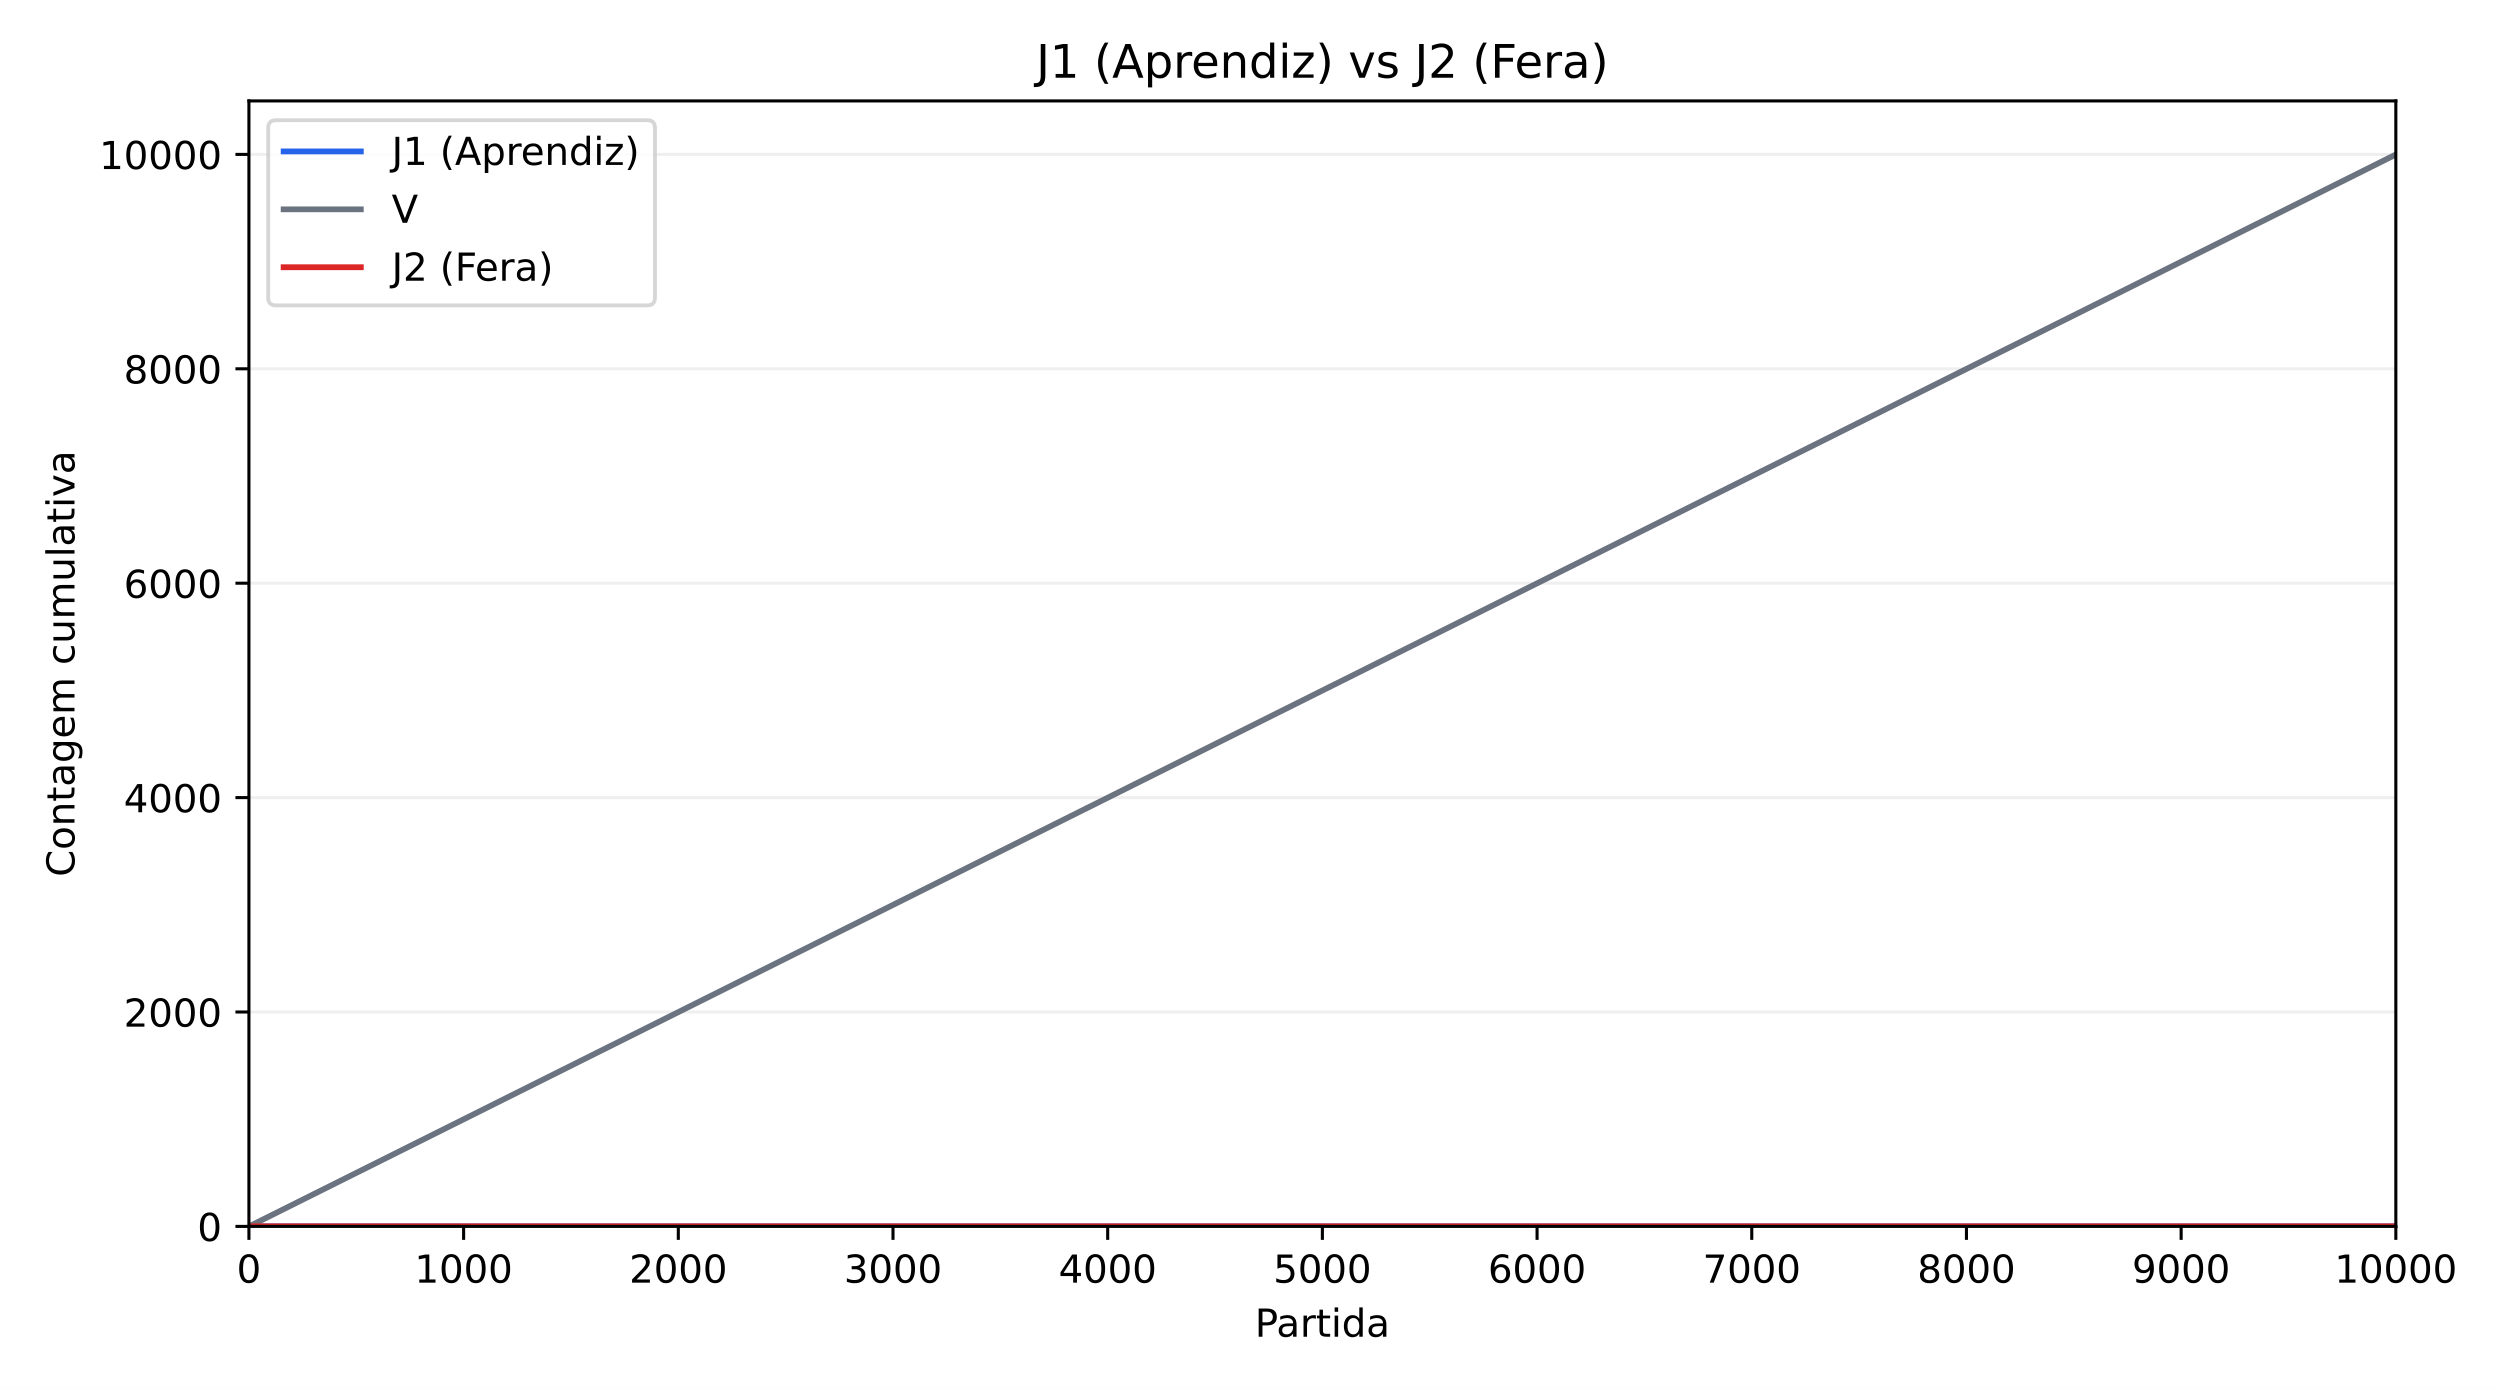
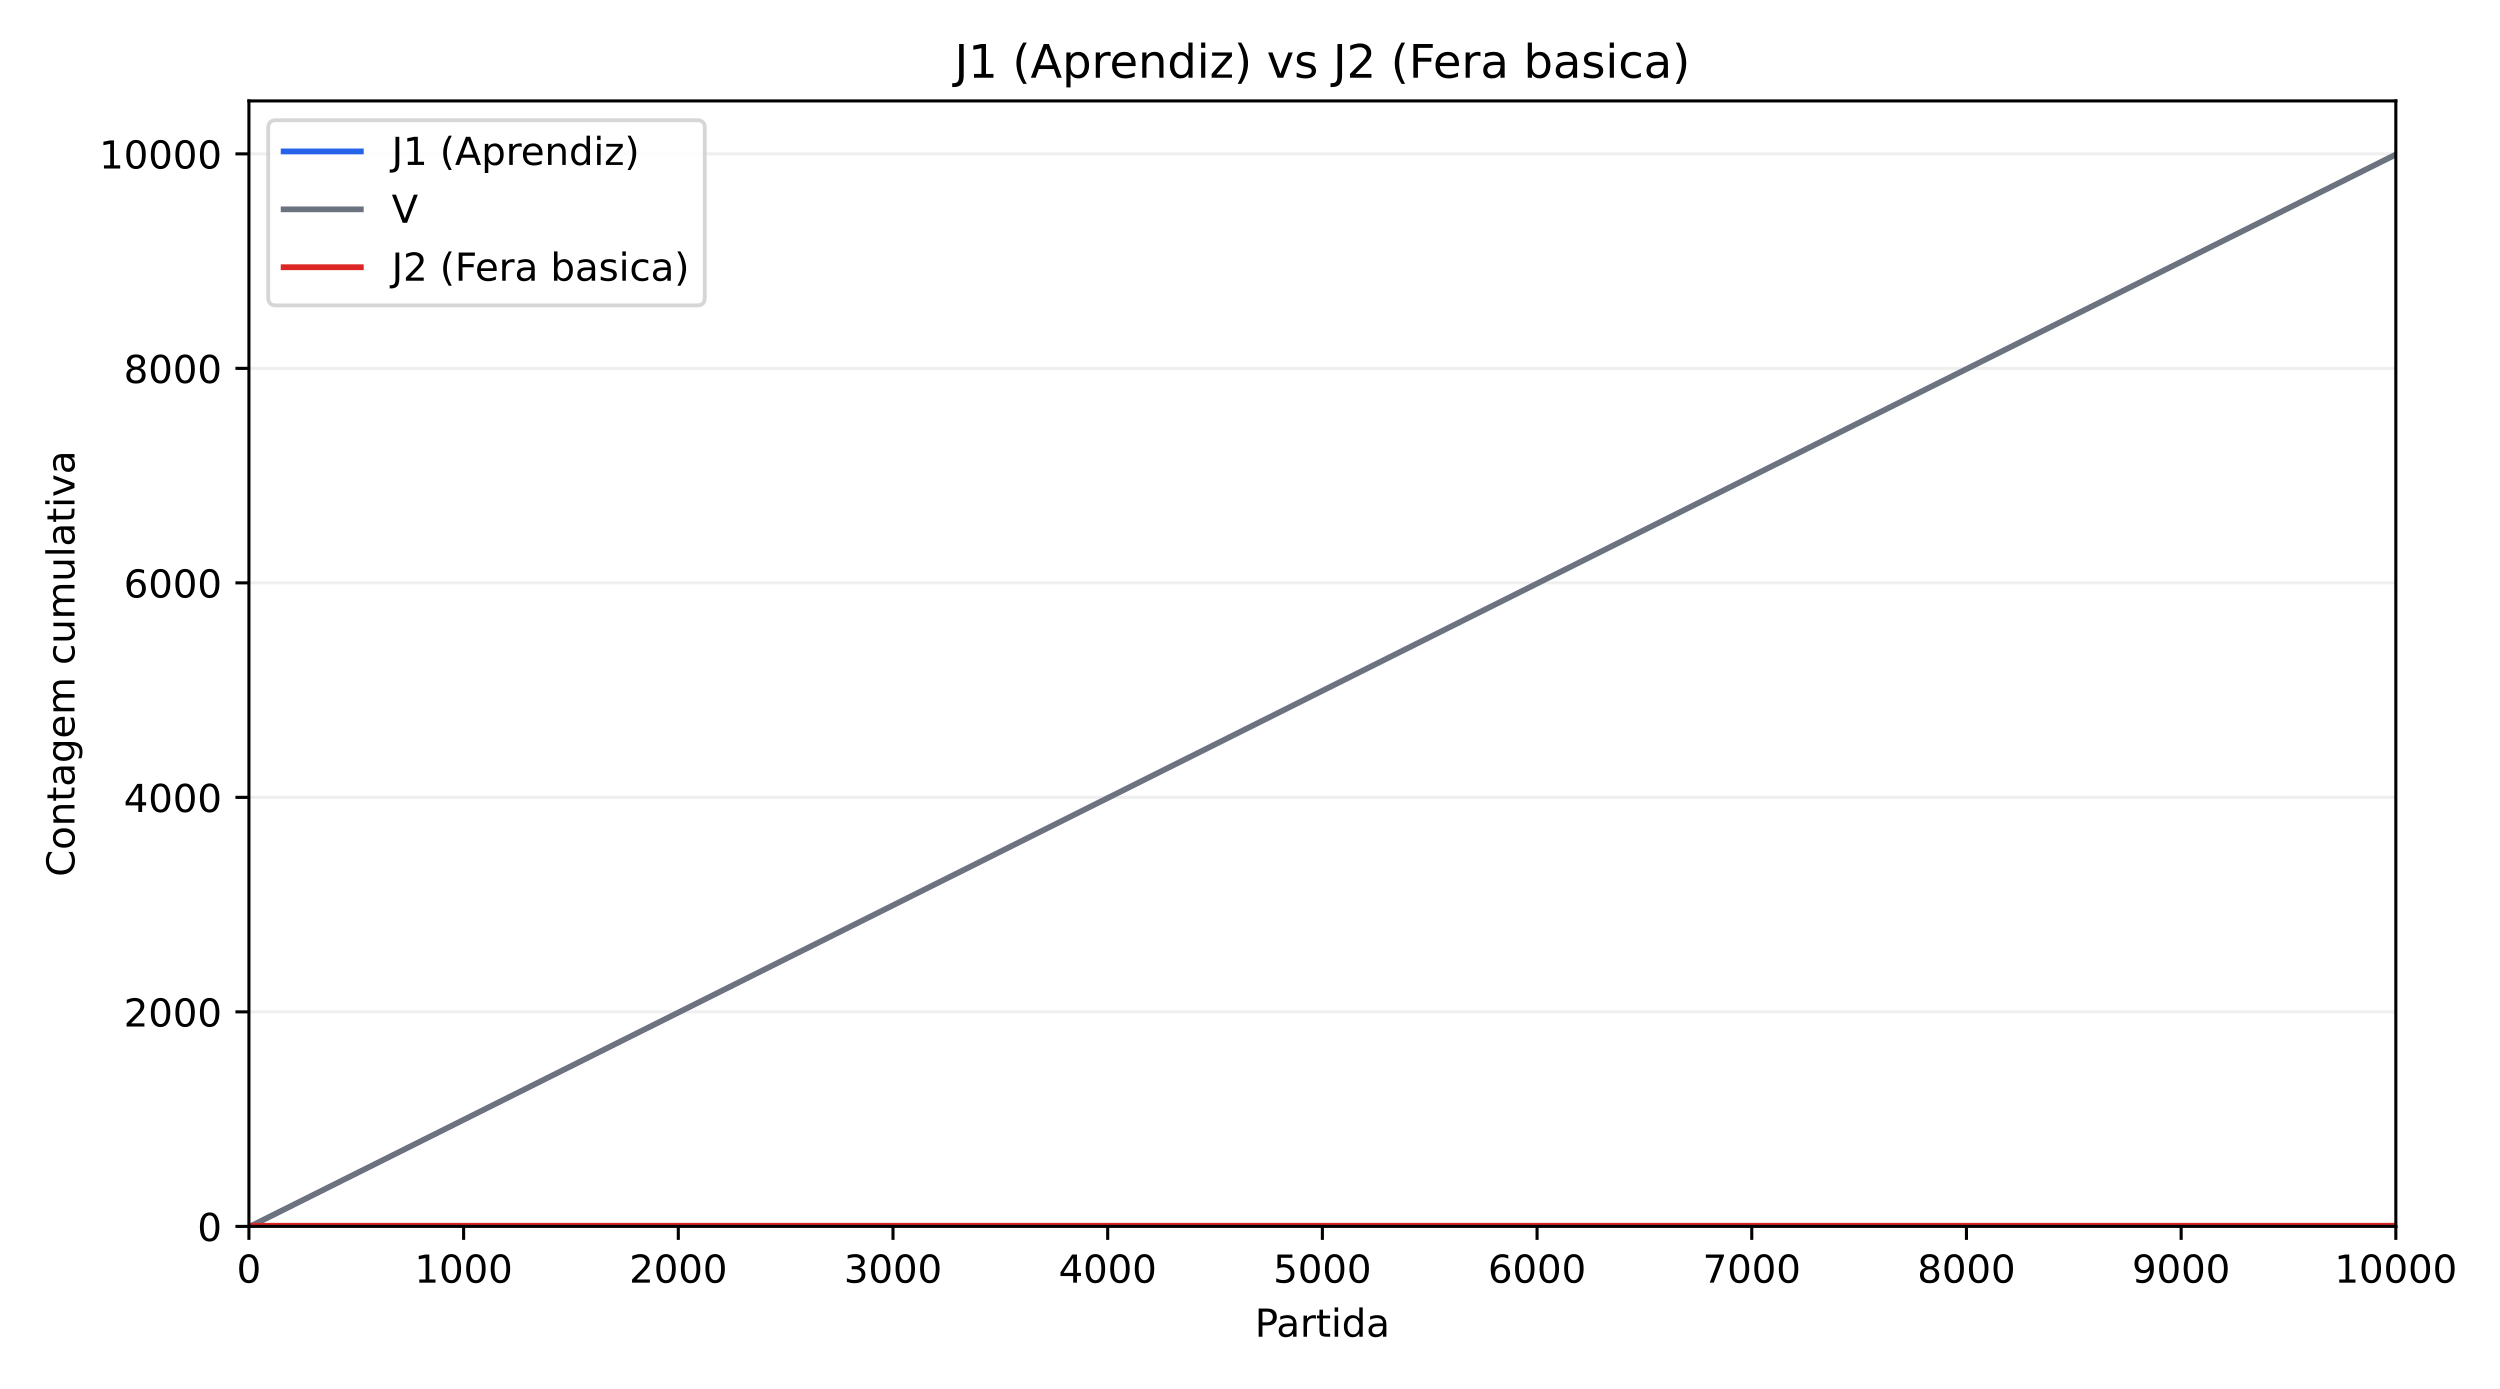
<svg xmlns="http://www.w3.org/2000/svg" xmlns:xlink="http://www.w3.org/1999/xlink" width="648pt" height="360pt" viewBox="0 0 648 360" version="1.1">
  <defs>
    <style type="text/css">*{stroke-linejoin: round; stroke-linecap: butt}</style>
  </defs>
  <g id="figure_1">
    <g id="patch_1">
      <path d="M 0 360  L 648 360  L 648 0  L 0 0  z " style="fill: #ffffff" />
    </g>
    <g id="axes_1">
      <g id="patch_2">
        <path d="M 64.522 317.878  L 621 317.878  L 621 26.16  L 64.522 26.16  z " style="fill: #ffffff" />
      </g>
      <g id="matplotlib.axis_1">
        <g id="xtick_1">
          <g id="line2d_1">
            <defs>
-               <path id="mc4c2d7eb47" d="M 0 0  L 0 3.5  " style="stroke: #000000; stroke-width: 0.8" />
+               <path id="me29ccd11de" d="M 0 0  L 0 3.5  " style="stroke: #000000; stroke-width: 0.8" />
            </defs>
            <g>
-               <use xlink:href="#mc4c2d7eb47" x="64.522" y="317.878" style="stroke: #000000; stroke-width: 0.8" />
+               <use xlink:href="#me29ccd11de" x="64.522" y="317.878" style="stroke: #000000; stroke-width: 0.8" />
            </g>
          </g>
          <g id="text_1">
            <text style="font-size: 10px; font-family: 'DejaVu Sans', 'Bitstream Vera Sans', 'Computer Modern Sans Serif', 'Lucida Grande', 'Verdana', 'Geneva', 'Lucid', 'Arial', 'Helvetica', 'Avant Garde', sans-serif; text-anchor: middle" x="64.522" y="332.475" transform="rotate(-0 64.52234 332.4753)">0</text>
          </g>
        </g>
        <g id="xtick_2">
          <g id="line2d_2">
            <g>
-               <use xlink:href="#mc4c2d7eb47" x="120.17" y="317.878" style="stroke: #000000; stroke-width: 0.8" />
+               <use xlink:href="#me29ccd11de" x="120.17" y="317.878" style="stroke: #000000; stroke-width: 0.8" />
            </g>
          </g>
          <g id="text_2">
            <text style="font-size: 10px; font-family: 'DejaVu Sans', 'Bitstream Vera Sans', 'Computer Modern Sans Serif', 'Lucida Grande', 'Verdana', 'Geneva', 'Lucid', 'Arial', 'Helvetica', 'Avant Garde', sans-serif; text-anchor: middle" x="120.17" y="332.475" transform="rotate(-0 120.1701 332.4753)">1000</text>
          </g>
        </g>
        <g id="xtick_3">
          <g id="line2d_3">
            <g>
-               <use xlink:href="#mc4c2d7eb47" x="175.818" y="317.878" style="stroke: #000000; stroke-width: 0.8" />
+               <use xlink:href="#me29ccd11de" x="175.818" y="317.878" style="stroke: #000000; stroke-width: 0.8" />
            </g>
          </g>
          <g id="text_3">
            <text style="font-size: 10px; font-family: 'DejaVu Sans', 'Bitstream Vera Sans', 'Computer Modern Sans Serif', 'Lucida Grande', 'Verdana', 'Geneva', 'Lucid', 'Arial', 'Helvetica', 'Avant Garde', sans-serif; text-anchor: middle" x="175.818" y="332.475" transform="rotate(-0 175.8179 332.4753)">2000</text>
          </g>
        </g>
        <g id="xtick_4">
          <g id="line2d_4">
            <g>
-               <use xlink:href="#mc4c2d7eb47" x="231.466" y="317.878" style="stroke: #000000; stroke-width: 0.8" />
+               <use xlink:href="#me29ccd11de" x="231.466" y="317.878" style="stroke: #000000; stroke-width: 0.8" />
            </g>
          </g>
          <g id="text_4">
            <text style="font-size: 10px; font-family: 'DejaVu Sans', 'Bitstream Vera Sans', 'Computer Modern Sans Serif', 'Lucida Grande', 'Verdana', 'Geneva', 'Lucid', 'Arial', 'Helvetica', 'Avant Garde', sans-serif; text-anchor: middle" x="231.466" y="332.475" transform="rotate(-0 231.4656 332.4753)">3000</text>
          </g>
        </g>
        <g id="xtick_5">
          <g id="line2d_5">
            <g>
-               <use xlink:href="#mc4c2d7eb47" x="287.113" y="317.878" style="stroke: #000000; stroke-width: 0.8" />
+               <use xlink:href="#me29ccd11de" x="287.113" y="317.878" style="stroke: #000000; stroke-width: 0.8" />
            </g>
          </g>
          <g id="text_5">
            <text style="font-size: 10px; font-family: 'DejaVu Sans', 'Bitstream Vera Sans', 'Computer Modern Sans Serif', 'Lucida Grande', 'Verdana', 'Geneva', 'Lucid', 'Arial', 'Helvetica', 'Avant Garde', sans-serif; text-anchor: middle" x="287.113" y="332.475" transform="rotate(-0 287.1134 332.4753)">4000</text>
          </g>
        </g>
        <g id="xtick_6">
          <g id="line2d_6">
            <g>
-               <use xlink:href="#mc4c2d7eb47" x="342.761" y="317.878" style="stroke: #000000; stroke-width: 0.8" />
+               <use xlink:href="#me29ccd11de" x="342.761" y="317.878" style="stroke: #000000; stroke-width: 0.8" />
            </g>
          </g>
          <g id="text_6">
            <text style="font-size: 10px; font-family: 'DejaVu Sans', 'Bitstream Vera Sans', 'Computer Modern Sans Serif', 'Lucida Grande', 'Verdana', 'Geneva', 'Lucid', 'Arial', 'Helvetica', 'Avant Garde', sans-serif; text-anchor: middle" x="342.761" y="332.475" transform="rotate(-0 342.7612 332.4753)">5000</text>
          </g>
        </g>
        <g id="xtick_7">
          <g id="line2d_7">
            <g>
-               <use xlink:href="#mc4c2d7eb47" x="398.409" y="317.878" style="stroke: #000000; stroke-width: 0.8" />
+               <use xlink:href="#me29ccd11de" x="398.409" y="317.878" style="stroke: #000000; stroke-width: 0.8" />
            </g>
          </g>
          <g id="text_7">
            <text style="font-size: 10px; font-family: 'DejaVu Sans', 'Bitstream Vera Sans', 'Computer Modern Sans Serif', 'Lucida Grande', 'Verdana', 'Geneva', 'Lucid', 'Arial', 'Helvetica', 'Avant Garde', sans-serif; text-anchor: middle" x="398.409" y="332.475" transform="rotate(-0 398.4089 332.4753)">6000</text>
          </g>
        </g>
        <g id="xtick_8">
          <g id="line2d_8">
            <g>
-               <use xlink:href="#mc4c2d7eb47" x="454.057" y="317.878" style="stroke: #000000; stroke-width: 0.8" />
+               <use xlink:href="#me29ccd11de" x="454.057" y="317.878" style="stroke: #000000; stroke-width: 0.8" />
            </g>
          </g>
          <g id="text_8">
            <text style="font-size: 10px; font-family: 'DejaVu Sans', 'Bitstream Vera Sans', 'Computer Modern Sans Serif', 'Lucida Grande', 'Verdana', 'Geneva', 'Lucid', 'Arial', 'Helvetica', 'Avant Garde', sans-serif; text-anchor: middle" x="454.057" y="332.475" transform="rotate(-0 454.0567 332.4753)">7000</text>
          </g>
        </g>
        <g id="xtick_9">
          <g id="line2d_9">
            <g>
-               <use xlink:href="#mc4c2d7eb47" x="509.704" y="317.878" style="stroke: #000000; stroke-width: 0.8" />
+               <use xlink:href="#me29ccd11de" x="509.704" y="317.878" style="stroke: #000000; stroke-width: 0.8" />
            </g>
          </g>
          <g id="text_9">
            <text style="font-size: 10px; font-family: 'DejaVu Sans', 'Bitstream Vera Sans', 'Computer Modern Sans Serif', 'Lucida Grande', 'Verdana', 'Geneva', 'Lucid', 'Arial', 'Helvetica', 'Avant Garde', sans-serif; text-anchor: middle" x="509.704" y="332.475" transform="rotate(-0 509.7045 332.4753)">8000</text>
          </g>
        </g>
        <g id="xtick_10">
          <g id="line2d_10">
            <g>
-               <use xlink:href="#mc4c2d7eb47" x="565.352" y="317.878" style="stroke: #000000; stroke-width: 0.8" />
+               <use xlink:href="#me29ccd11de" x="565.352" y="317.878" style="stroke: #000000; stroke-width: 0.8" />
            </g>
          </g>
          <g id="text_10">
            <text style="font-size: 10px; font-family: 'DejaVu Sans', 'Bitstream Vera Sans', 'Computer Modern Sans Serif', 'Lucida Grande', 'Verdana', 'Geneva', 'Lucid', 'Arial', 'Helvetica', 'Avant Garde', sans-serif; text-anchor: middle" x="565.352" y="332.475" transform="rotate(-0 565.3522 332.4753)">9000</text>
          </g>
        </g>
        <g id="xtick_11">
          <g id="line2d_11">
            <g>
-               <use xlink:href="#mc4c2d7eb47" x="621" y="317.878" style="stroke: #000000; stroke-width: 0.8" />
+               <use xlink:href="#me29ccd11de" x="621" y="317.878" style="stroke: #000000; stroke-width: 0.8" />
            </g>
          </g>
          <g id="text_11">
            <text style="font-size: 10px; font-family: 'DejaVu Sans', 'Bitstream Vera Sans', 'Computer Modern Sans Serif', 'Lucida Grande', 'Verdana', 'Geneva', 'Lucid', 'Arial', 'Helvetica', 'Avant Garde', sans-serif; text-anchor: middle" x="621" y="332.475" transform="rotate(-0 621 332.4753)">10000</text>
          </g>
        </g>
        <g id="text_12">
          <text style="font-size: 10px; font-family: 'DejaVu Sans', 'Bitstream Vera Sans', 'Computer Modern Sans Serif', 'Lucida Grande', 'Verdana', 'Geneva', 'Lucid', 'Arial', 'Helvetica', 'Avant Garde', sans-serif; text-anchor: middle" x="342.761" y="346.476" transform="rotate(-0 342.7612 346.4761)">Partida</text>
        </g>
      </g>
      <g id="matplotlib.axis_2">
        <g id="ytick_1">
          <g id="line2d_12">
-             <path d="M 64.522 317.878  L 621 317.878  " clip-path="url(#p77d93eb833)" style="fill: none; stroke: #b0b0b0; stroke-opacity: 0.2; stroke-width: 0.8; stroke-linecap: square" />
+             <path d="M 64.522 317.878  L 621 317.878  " clip-path="url(#p9a0c41827c)" style="fill: none; stroke: #b0b0b0; stroke-opacity: 0.2; stroke-width: 0.8; stroke-linecap: square" />
          </g>
          <g id="line2d_13">
            <defs>
-               <path id="mf045871344" d="M 0 0  L -3.5 0  " style="stroke: #000000; stroke-width: 0.8" />
+               <path id="me3cfb26ea7" d="M 0 0  L -3.5 0  " style="stroke: #000000; stroke-width: 0.8" />
            </defs>
            <g>
-               <use xlink:href="#mf045871344" x="64.522" y="317.878" style="stroke: #000000; stroke-width: 0.8" />
+               <use xlink:href="#me3cfb26ea7" x="64.522" y="317.878" style="stroke: #000000; stroke-width: 0.8" />
            </g>
          </g>
          <g id="text_13">
            <text style="font-size: 10px; font-family: 'DejaVu Sans', 'Bitstream Vera Sans', 'Computer Modern Sans Serif', 'Lucida Grande', 'Verdana', 'Geneva', 'Lucid', 'Arial', 'Helvetica', 'Avant Garde', sans-serif; text-anchor: end" x="57.522" y="321.676" transform="rotate(-0 57.52234 321.6765)">0</text>
          </g>
        </g>
        <g id="ytick_2">
          <g id="line2d_14">
-             <path d="M 64.522 262.307  L 621 262.307  " clip-path="url(#p77d93eb833)" style="fill: none; stroke: #b0b0b0; stroke-opacity: 0.2; stroke-width: 0.8; stroke-linecap: square" />
+             <path d="M 64.522 262.279  L 621 262.279  " clip-path="url(#p9a0c41827c)" style="fill: none; stroke: #b0b0b0; stroke-opacity: 0.2; stroke-width: 0.8; stroke-linecap: square" />
          </g>
          <g id="line2d_15">
            <g>
-               <use xlink:href="#mf045871344" x="64.522" y="262.307" style="stroke: #000000; stroke-width: 0.8" />
+               <use xlink:href="#me3cfb26ea7" x="64.522" y="262.279" style="stroke: #000000; stroke-width: 0.8" />
            </g>
          </g>
          <g id="text_14">
-             <text style="font-size: 10px; font-family: 'DejaVu Sans', 'Bitstream Vera Sans', 'Computer Modern Sans Serif', 'Lucida Grande', 'Verdana', 'Geneva', 'Lucid', 'Arial', 'Helvetica', 'Avant Garde', sans-serif; text-anchor: end" x="57.522" y="266.106" transform="rotate(-0 57.52234 266.1057)">2000</text>
+             <text style="font-size: 10px; font-family: 'DejaVu Sans', 'Bitstream Vera Sans', 'Computer Modern Sans Serif', 'Lucida Grande', 'Verdana', 'Geneva', 'Lucid', 'Arial', 'Helvetica', 'Avant Garde', sans-serif; text-anchor: end" x="57.522" y="266.078" transform="rotate(-0 57.52234 266.0779)">2000</text>
          </g>
        </g>
        <g id="ytick_3">
          <g id="line2d_16">
-             <path d="M 64.522 206.736  L 621 206.736  " clip-path="url(#p77d93eb833)" style="fill: none; stroke: #b0b0b0; stroke-opacity: 0.2; stroke-width: 0.8; stroke-linecap: square" />
+             <path d="M 64.522 206.68  L 621 206.68  " clip-path="url(#p9a0c41827c)" style="fill: none; stroke: #b0b0b0; stroke-opacity: 0.2; stroke-width: 0.8; stroke-linecap: square" />
          </g>
          <g id="line2d_17">
            <g>
-               <use xlink:href="#mf045871344" x="64.522" y="206.736" style="stroke: #000000; stroke-width: 0.8" />
+               <use xlink:href="#me3cfb26ea7" x="64.522" y="206.68" style="stroke: #000000; stroke-width: 0.8" />
            </g>
          </g>
          <g id="text_15">
-             <text style="font-size: 10px; font-family: 'DejaVu Sans', 'Bitstream Vera Sans', 'Computer Modern Sans Serif', 'Lucida Grande', 'Verdana', 'Geneva', 'Lucid', 'Arial', 'Helvetica', 'Avant Garde', sans-serif; text-anchor: end" x="57.522" y="210.535" transform="rotate(-0 57.52234 210.5348)">4000</text>
+             <text style="font-size: 10px; font-family: 'DejaVu Sans', 'Bitstream Vera Sans', 'Computer Modern Sans Serif', 'Lucida Grande', 'Verdana', 'Geneva', 'Lucid', 'Arial', 'Helvetica', 'Avant Garde', sans-serif; text-anchor: end" x="57.522" y="210.479" transform="rotate(-0 57.52234 210.4792)">4000</text>
          </g>
        </g>
        <g id="ytick_4">
          <g id="line2d_18">
-             <path d="M 64.522 151.165  L 621 151.165  " clip-path="url(#p77d93eb833)" style="fill: none; stroke: #b0b0b0; stroke-opacity: 0.2; stroke-width: 0.8; stroke-linecap: square" />
+             <path d="M 64.522 151.082  L 621 151.082  " clip-path="url(#p9a0c41827c)" style="fill: none; stroke: #b0b0b0; stroke-opacity: 0.2; stroke-width: 0.8; stroke-linecap: square" />
          </g>
          <g id="line2d_19">
            <g>
-               <use xlink:href="#mf045871344" x="64.522" y="151.165" style="stroke: #000000; stroke-width: 0.8" />
+               <use xlink:href="#me3cfb26ea7" x="64.522" y="151.082" style="stroke: #000000; stroke-width: 0.8" />
            </g>
          </g>
          <g id="text_16">
-             <text style="font-size: 10px; font-family: 'DejaVu Sans', 'Bitstream Vera Sans', 'Computer Modern Sans Serif', 'Lucida Grande', 'Verdana', 'Geneva', 'Lucid', 'Arial', 'Helvetica', 'Avant Garde', sans-serif; text-anchor: end" x="57.522" y="154.964" transform="rotate(-0 57.52234 154.964)">6000</text>
+             <text style="font-size: 10px; font-family: 'DejaVu Sans', 'Bitstream Vera Sans', 'Computer Modern Sans Serif', 'Lucida Grande', 'Verdana', 'Geneva', 'Lucid', 'Arial', 'Helvetica', 'Avant Garde', sans-serif; text-anchor: end" x="57.522" y="154.881" transform="rotate(-0 57.52234 154.8806)">6000</text>
          </g>
        </g>
        <g id="ytick_5">
          <g id="line2d_20">
-             <path d="M 64.522 95.594  L 621 95.594  " clip-path="url(#p77d93eb833)" style="fill: none; stroke: #b0b0b0; stroke-opacity: 0.2; stroke-width: 0.8; stroke-linecap: square" />
+             <path d="M 64.522 95.483  L 621 95.483  " clip-path="url(#p9a0c41827c)" style="fill: none; stroke: #b0b0b0; stroke-opacity: 0.2; stroke-width: 0.8; stroke-linecap: square" />
          </g>
          <g id="line2d_21">
            <g>
-               <use xlink:href="#mf045871344" x="64.522" y="95.594" style="stroke: #000000; stroke-width: 0.8" />
+               <use xlink:href="#me3cfb26ea7" x="64.522" y="95.483" style="stroke: #000000; stroke-width: 0.8" />
            </g>
          </g>
          <g id="text_17">
-             <text style="font-size: 10px; font-family: 'DejaVu Sans', 'Bitstream Vera Sans', 'Computer Modern Sans Serif', 'Lucida Grande', 'Verdana', 'Geneva', 'Lucid', 'Arial', 'Helvetica', 'Avant Garde', sans-serif; text-anchor: end" x="57.522" y="99.393" transform="rotate(-0 57.52234 99.39319)">8000</text>
+             <text style="font-size: 10px; font-family: 'DejaVu Sans', 'Bitstream Vera Sans', 'Computer Modern Sans Serif', 'Lucida Grande', 'Verdana', 'Geneva', 'Lucid', 'Arial', 'Helvetica', 'Avant Garde', sans-serif; text-anchor: end" x="57.522" y="99.282" transform="rotate(-0 57.52234 99.28198)">8000</text>
          </g>
        </g>
        <g id="ytick_6">
          <g id="line2d_22">
-             <path d="M 64.522 40.024  L 621 40.024  " clip-path="url(#p77d93eb833)" style="fill: none; stroke: #b0b0b0; stroke-opacity: 0.2; stroke-width: 0.8; stroke-linecap: square" />
+             <path d="M 64.522 39.885  L 621 39.885  " clip-path="url(#p9a0c41827c)" style="fill: none; stroke: #b0b0b0; stroke-opacity: 0.2; stroke-width: 0.8; stroke-linecap: square" />
          </g>
          <g id="line2d_23">
            <g>
-               <use xlink:href="#mf045871344" x="64.522" y="40.024" style="stroke: #000000; stroke-width: 0.8" />
+               <use xlink:href="#me3cfb26ea7" x="64.522" y="39.885" style="stroke: #000000; stroke-width: 0.8" />
            </g>
          </g>
          <g id="text_18">
-             <text style="font-size: 10px; font-family: 'DejaVu Sans', 'Bitstream Vera Sans', 'Computer Modern Sans Serif', 'Lucida Grande', 'Verdana', 'Geneva', 'Lucid', 'Arial', 'Helvetica', 'Avant Garde', sans-serif; text-anchor: end" x="57.522" y="43.822" transform="rotate(-0 57.52234 43.82236)">10000</text>
+             <text style="font-size: 10px; font-family: 'DejaVu Sans', 'Bitstream Vera Sans', 'Computer Modern Sans Serif', 'Lucida Grande', 'Verdana', 'Geneva', 'Lucid', 'Arial', 'Helvetica', 'Avant Garde', sans-serif; text-anchor: end" x="57.522" y="43.683" transform="rotate(-0 57.52234 43.68335)">10000</text>
          </g>
        </g>
        <g id="text_19">
          <text style="font-size: 10px; font-family: 'DejaVu Sans', 'Bitstream Vera Sans', 'Computer Modern Sans Serif', 'Lucida Grande', 'Verdana', 'Geneva', 'Lucid', 'Arial', 'Helvetica', 'Avant Garde', sans-serif; text-anchor: middle" x="19.308" y="172.019" transform="rotate(-90 19.3075 172.0188)">Contagem cumulativa</text>
        </g>
      </g>
      <g id="line2d_24">
-         <path d="M 64.522 317.878  L 621 317.878  L 621 317.878  " clip-path="url(#p77d93eb833)" style="fill: none; stroke: #2563eb; stroke-width: 1.5; stroke-linecap: square" />
+         <path d="M 64.522 317.878  L 621 317.878  L 621 317.878  " clip-path="url(#p9a0c41827c)" style="fill: none; stroke: #2563eb; stroke-width: 1.5; stroke-linecap: square" />
      </g>
      <g id="line2d_25">
-         <path d="M 64.522 317.878  L 64.745 317.794  L 621 40.051  L 621 40.051  " clip-path="url(#p77d93eb833)" style="fill: none; stroke: #6b7280; stroke-width: 1.5; stroke-linecap: square" />
+         <path d="M 64.522 317.878  L 65.023 317.794  L 621 40.051  L 621 40.051  " clip-path="url(#p9a0c41827c)" style="fill: none; stroke: #6b7280; stroke-width: 1.5; stroke-linecap: square" />
      </g>
      <g id="line2d_26">
-         <path d="M 64.522 317.878  L 64.801 317.85  L 621 317.85  L 621 317.85  " clip-path="url(#p77d93eb833)" style="fill: none; stroke: #dc2626; stroke-width: 1.5; stroke-linecap: square" />
+         <path d="M 64.522 317.878  L 65.079 317.711  L 621 317.711  L 621 317.711  " clip-path="url(#p9a0c41827c)" style="fill: none; stroke: #dc2626; stroke-width: 1.5; stroke-linecap: square" />
      </g>
      <g id="patch_3">
        <path d="M 64.522 317.878  L 64.522 26.16  " style="fill: none; stroke: #000000; stroke-width: 0.8; stroke-linejoin: miter; stroke-linecap: square" />
      </g>
      <g id="patch_4">
        <path d="M 621 317.878  L 621 26.16  " style="fill: none; stroke: #000000; stroke-width: 0.8; stroke-linejoin: miter; stroke-linecap: square" />
      </g>
      <g id="patch_5">
        <path d="M 64.522 317.878  L 621 317.878  " style="fill: none; stroke: #000000; stroke-width: 0.8; stroke-linejoin: miter; stroke-linecap: square" />
      </g>
      <g id="patch_6">
        <path d="M 64.522 26.16  L 621 26.16  " style="fill: none; stroke: #000000; stroke-width: 0.8; stroke-linejoin: miter; stroke-linecap: square" />
      </g>
      <g id="text_20">
-         <text style="font-size: 12px; font-family: 'DejaVu Sans', 'Bitstream Vera Sans', 'Computer Modern Sans Serif', 'Lucida Grande', 'Verdana', 'Geneva', 'Lucid', 'Arial', 'Helvetica', 'Avant Garde', sans-serif; text-anchor: middle" x="342.761" y="20.16" transform="rotate(-0 342.7612 20.16)">J1 (Aprendiz) vs J2 (Fera)</text>
+         <text style="font-size: 12px; font-family: 'DejaVu Sans', 'Bitstream Vera Sans', 'Computer Modern Sans Serif', 'Lucida Grande', 'Verdana', 'Geneva', 'Lucid', 'Arial', 'Helvetica', 'Avant Garde', sans-serif; text-anchor: middle" x="342.761" y="20.16" transform="rotate(-0 342.7612 20.16)">J1 (Aprendiz) vs J2 (Fera basica)</text>
      </g>
      <g id="legend_1">
        <g id="patch_7">
-           <path d="M 71.522 79.162  L 167.761 79.162  Q 169.761 79.162 169.761 77.162  L 169.761 33.16  Q 169.761 31.16 167.761 31.16  L 71.522 31.16  Q 69.522 31.16 69.522 33.16  L 69.522 77.162  Q 69.522 79.162 71.522 79.162  z " style="fill: #ffffff; opacity: 0.8; stroke: #cccccc; stroke-linejoin: miter" />
+           <path d="M 71.522 79.162  L 180.682 79.162  Q 182.682 79.162 182.682 77.162  L 182.682 33.16  Q 182.682 31.16 180.682 31.16  L 71.522 31.16  Q 69.522 31.16 69.522 33.16  L 69.522 77.162  Q 69.522 79.162 71.522 79.162  z " style="fill: #ffffff; opacity: 0.8; stroke: #cccccc; stroke-linejoin: miter" />
        </g>
        <g id="line2d_27">
          <path d="M 73.522 39.258  L 83.522 39.258  L 93.522 39.258  " style="fill: none; stroke: #2563eb; stroke-width: 1.5; stroke-linecap: square" />
        </g>
        <g id="text_21">
          <text style="font-size: 10px; font-family: 'DejaVu Sans', 'Bitstream Vera Sans', 'Computer Modern Sans Serif', 'Lucida Grande', 'Verdana', 'Geneva', 'Lucid', 'Arial', 'Helvetica', 'Avant Garde', sans-serif; text-anchor: start" x="101.522" y="42.758" transform="rotate(-0 101.5223 42.75844)">J1 (Aprendiz)</text>
        </g>
        <g id="line2d_28">
          <path d="M 73.522 54.259  L 83.522 54.259  L 93.522 54.259  " style="fill: none; stroke: #6b7280; stroke-width: 1.5; stroke-linecap: square" />
        </g>
        <g id="text_22">
          <text style="font-size: 10px; font-family: 'DejaVu Sans', 'Bitstream Vera Sans', 'Computer Modern Sans Serif', 'Lucida Grande', 'Verdana', 'Geneva', 'Lucid', 'Arial', 'Helvetica', 'Avant Garde', sans-serif; text-anchor: start" x="101.522" y="57.759" transform="rotate(-0 101.5223 57.75922)">V</text>
        </g>
        <g id="line2d_29">
          <path d="M 73.522 69.26  L 83.522 69.26  L 93.522 69.26  " style="fill: none; stroke: #dc2626; stroke-width: 1.5; stroke-linecap: square" />
        </g>
        <g id="text_23">
-           <text style="font-size: 10px; font-family: 'DejaVu Sans', 'Bitstream Vera Sans', 'Computer Modern Sans Serif', 'Lucida Grande', 'Verdana', 'Geneva', 'Lucid', 'Arial', 'Helvetica', 'Avant Garde', sans-serif; text-anchor: start" x="101.522" y="72.76" transform="rotate(-0 101.5223 72.76)">J2 (Fera)</text>
+           <text style="font-size: 10px; font-family: 'DejaVu Sans', 'Bitstream Vera Sans', 'Computer Modern Sans Serif', 'Lucida Grande', 'Verdana', 'Geneva', 'Lucid', 'Arial', 'Helvetica', 'Avant Garde', sans-serif; text-anchor: start" x="101.522" y="72.76" transform="rotate(-0 101.5223 72.76)">J2 (Fera basica)</text>
        </g>
      </g>
    </g>
  </g>
  <defs>
-     <clipPath id="p77d93eb833">
+     <clipPath id="p9a0c41827c">
      <rect x="64.522" y="26.16" width="556.478" height="291.718" />
    </clipPath>
  </defs>
</svg>
